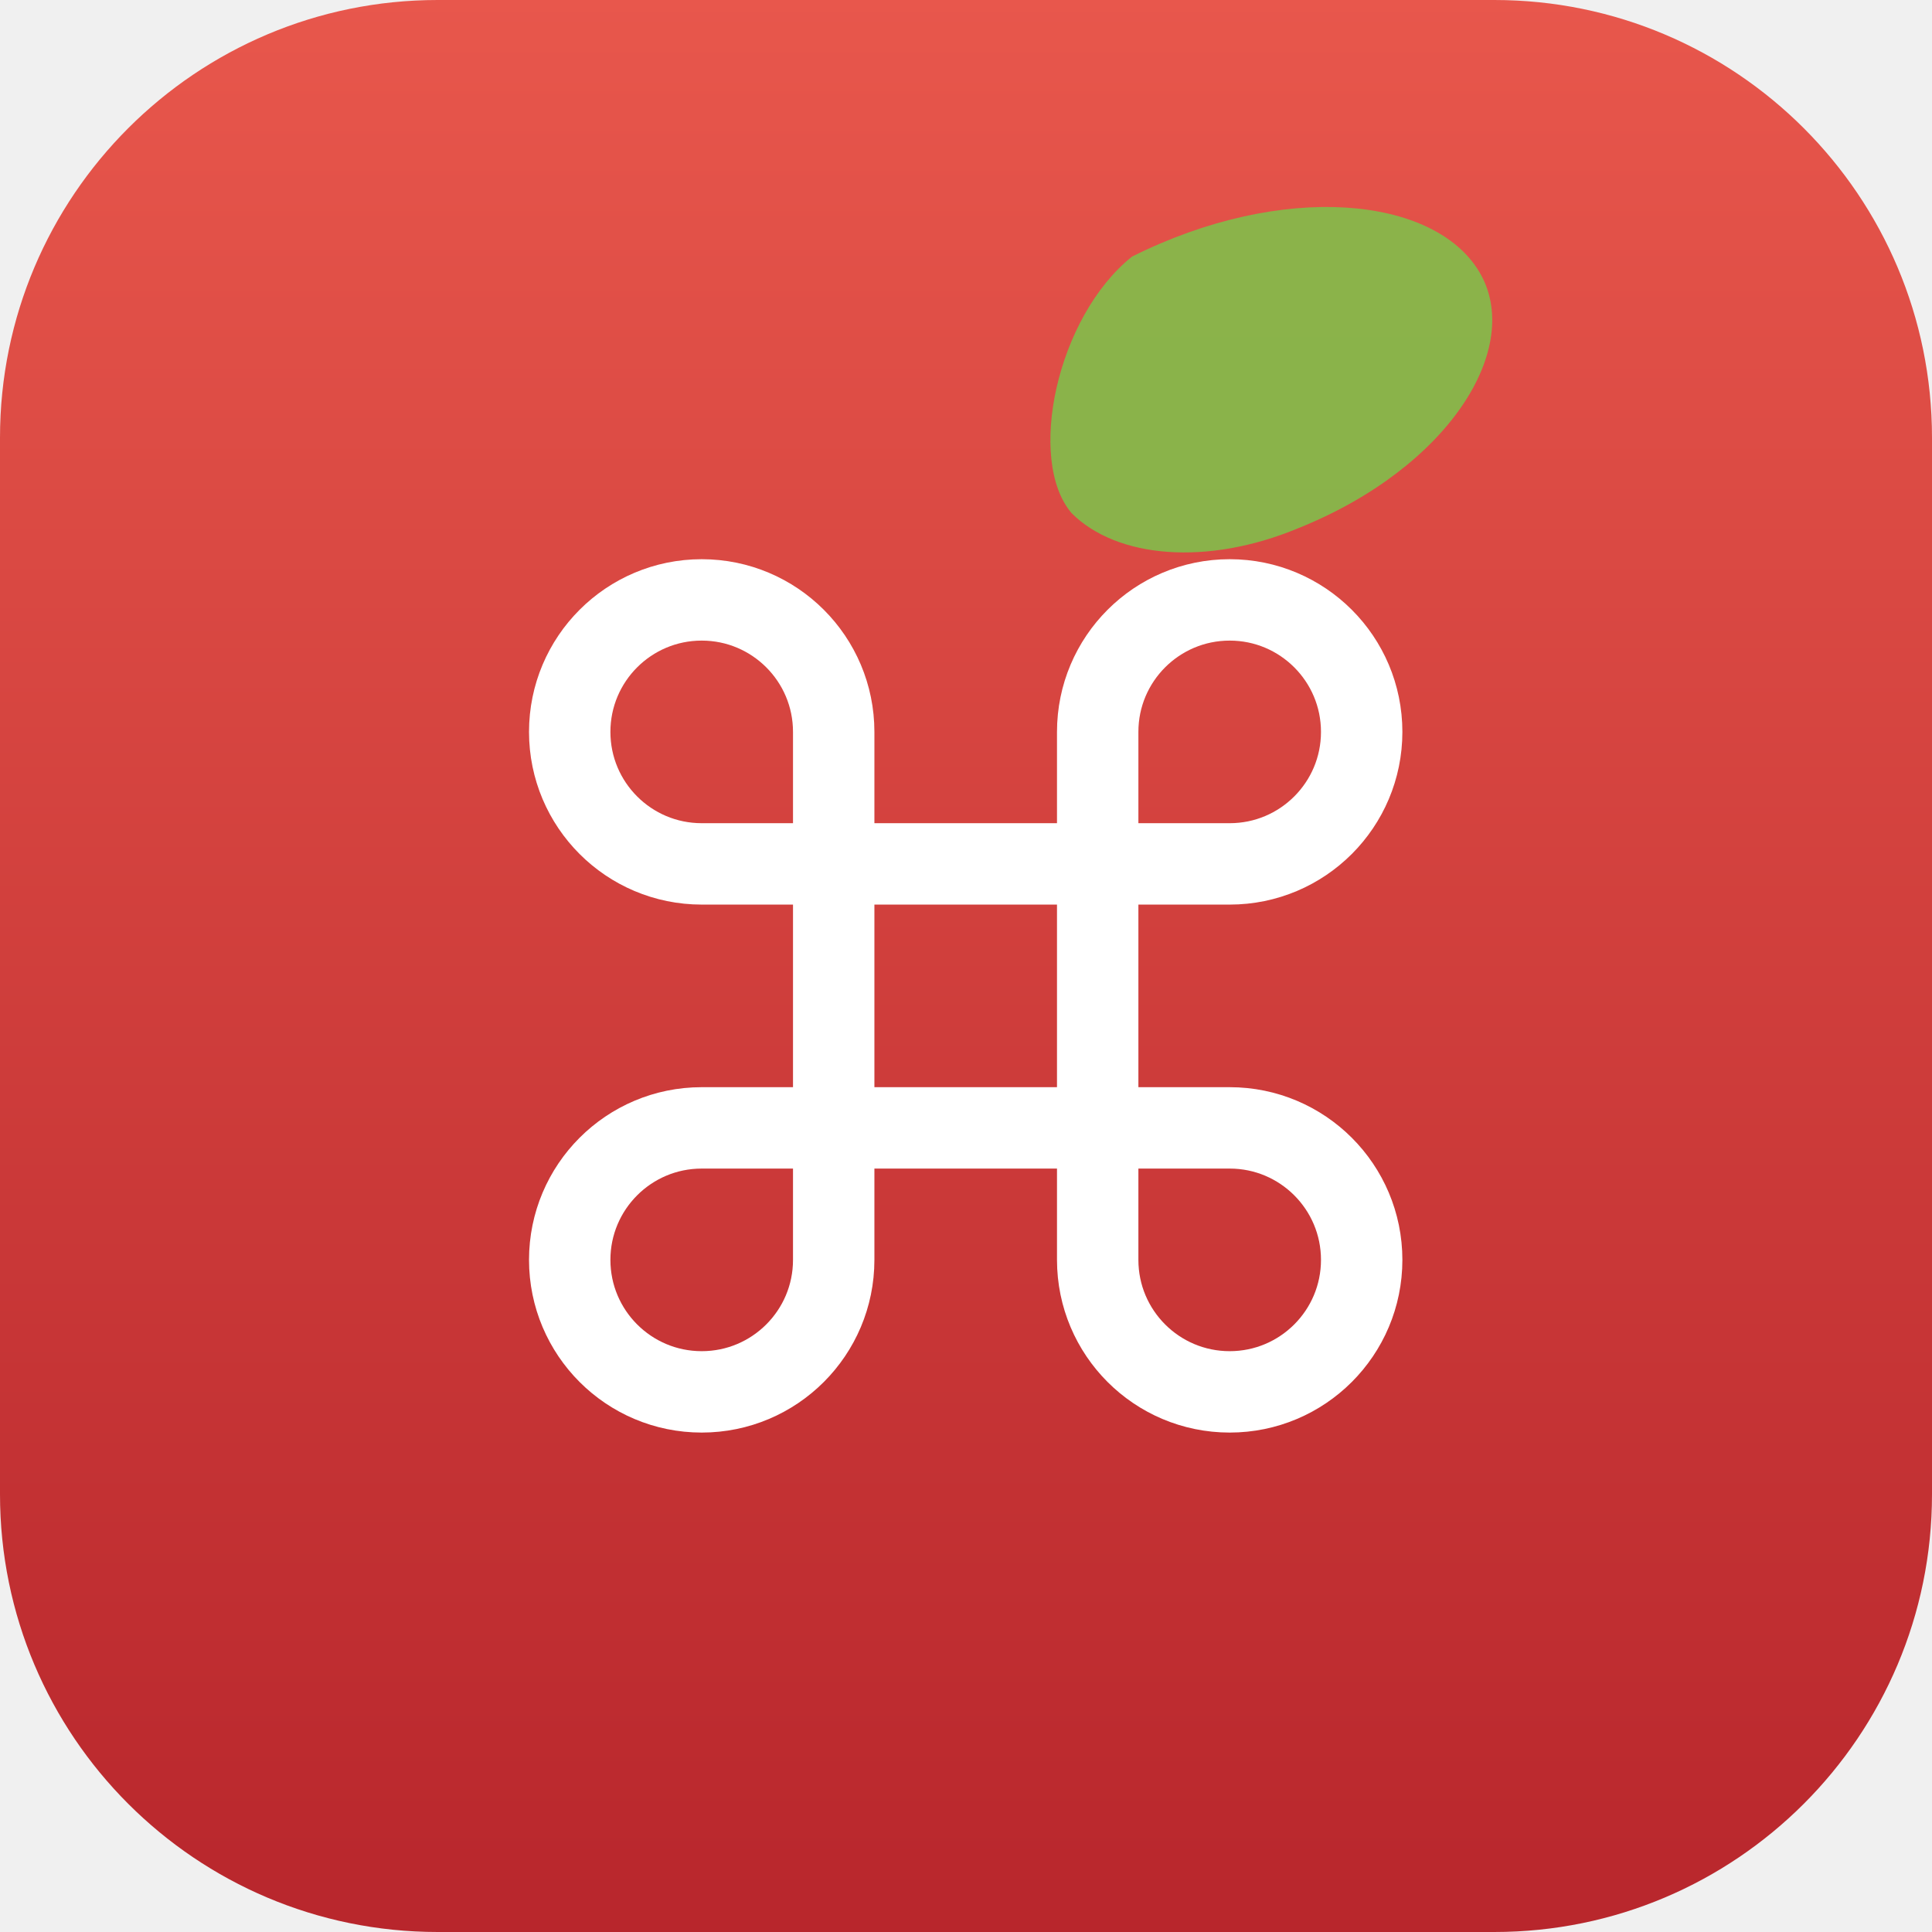
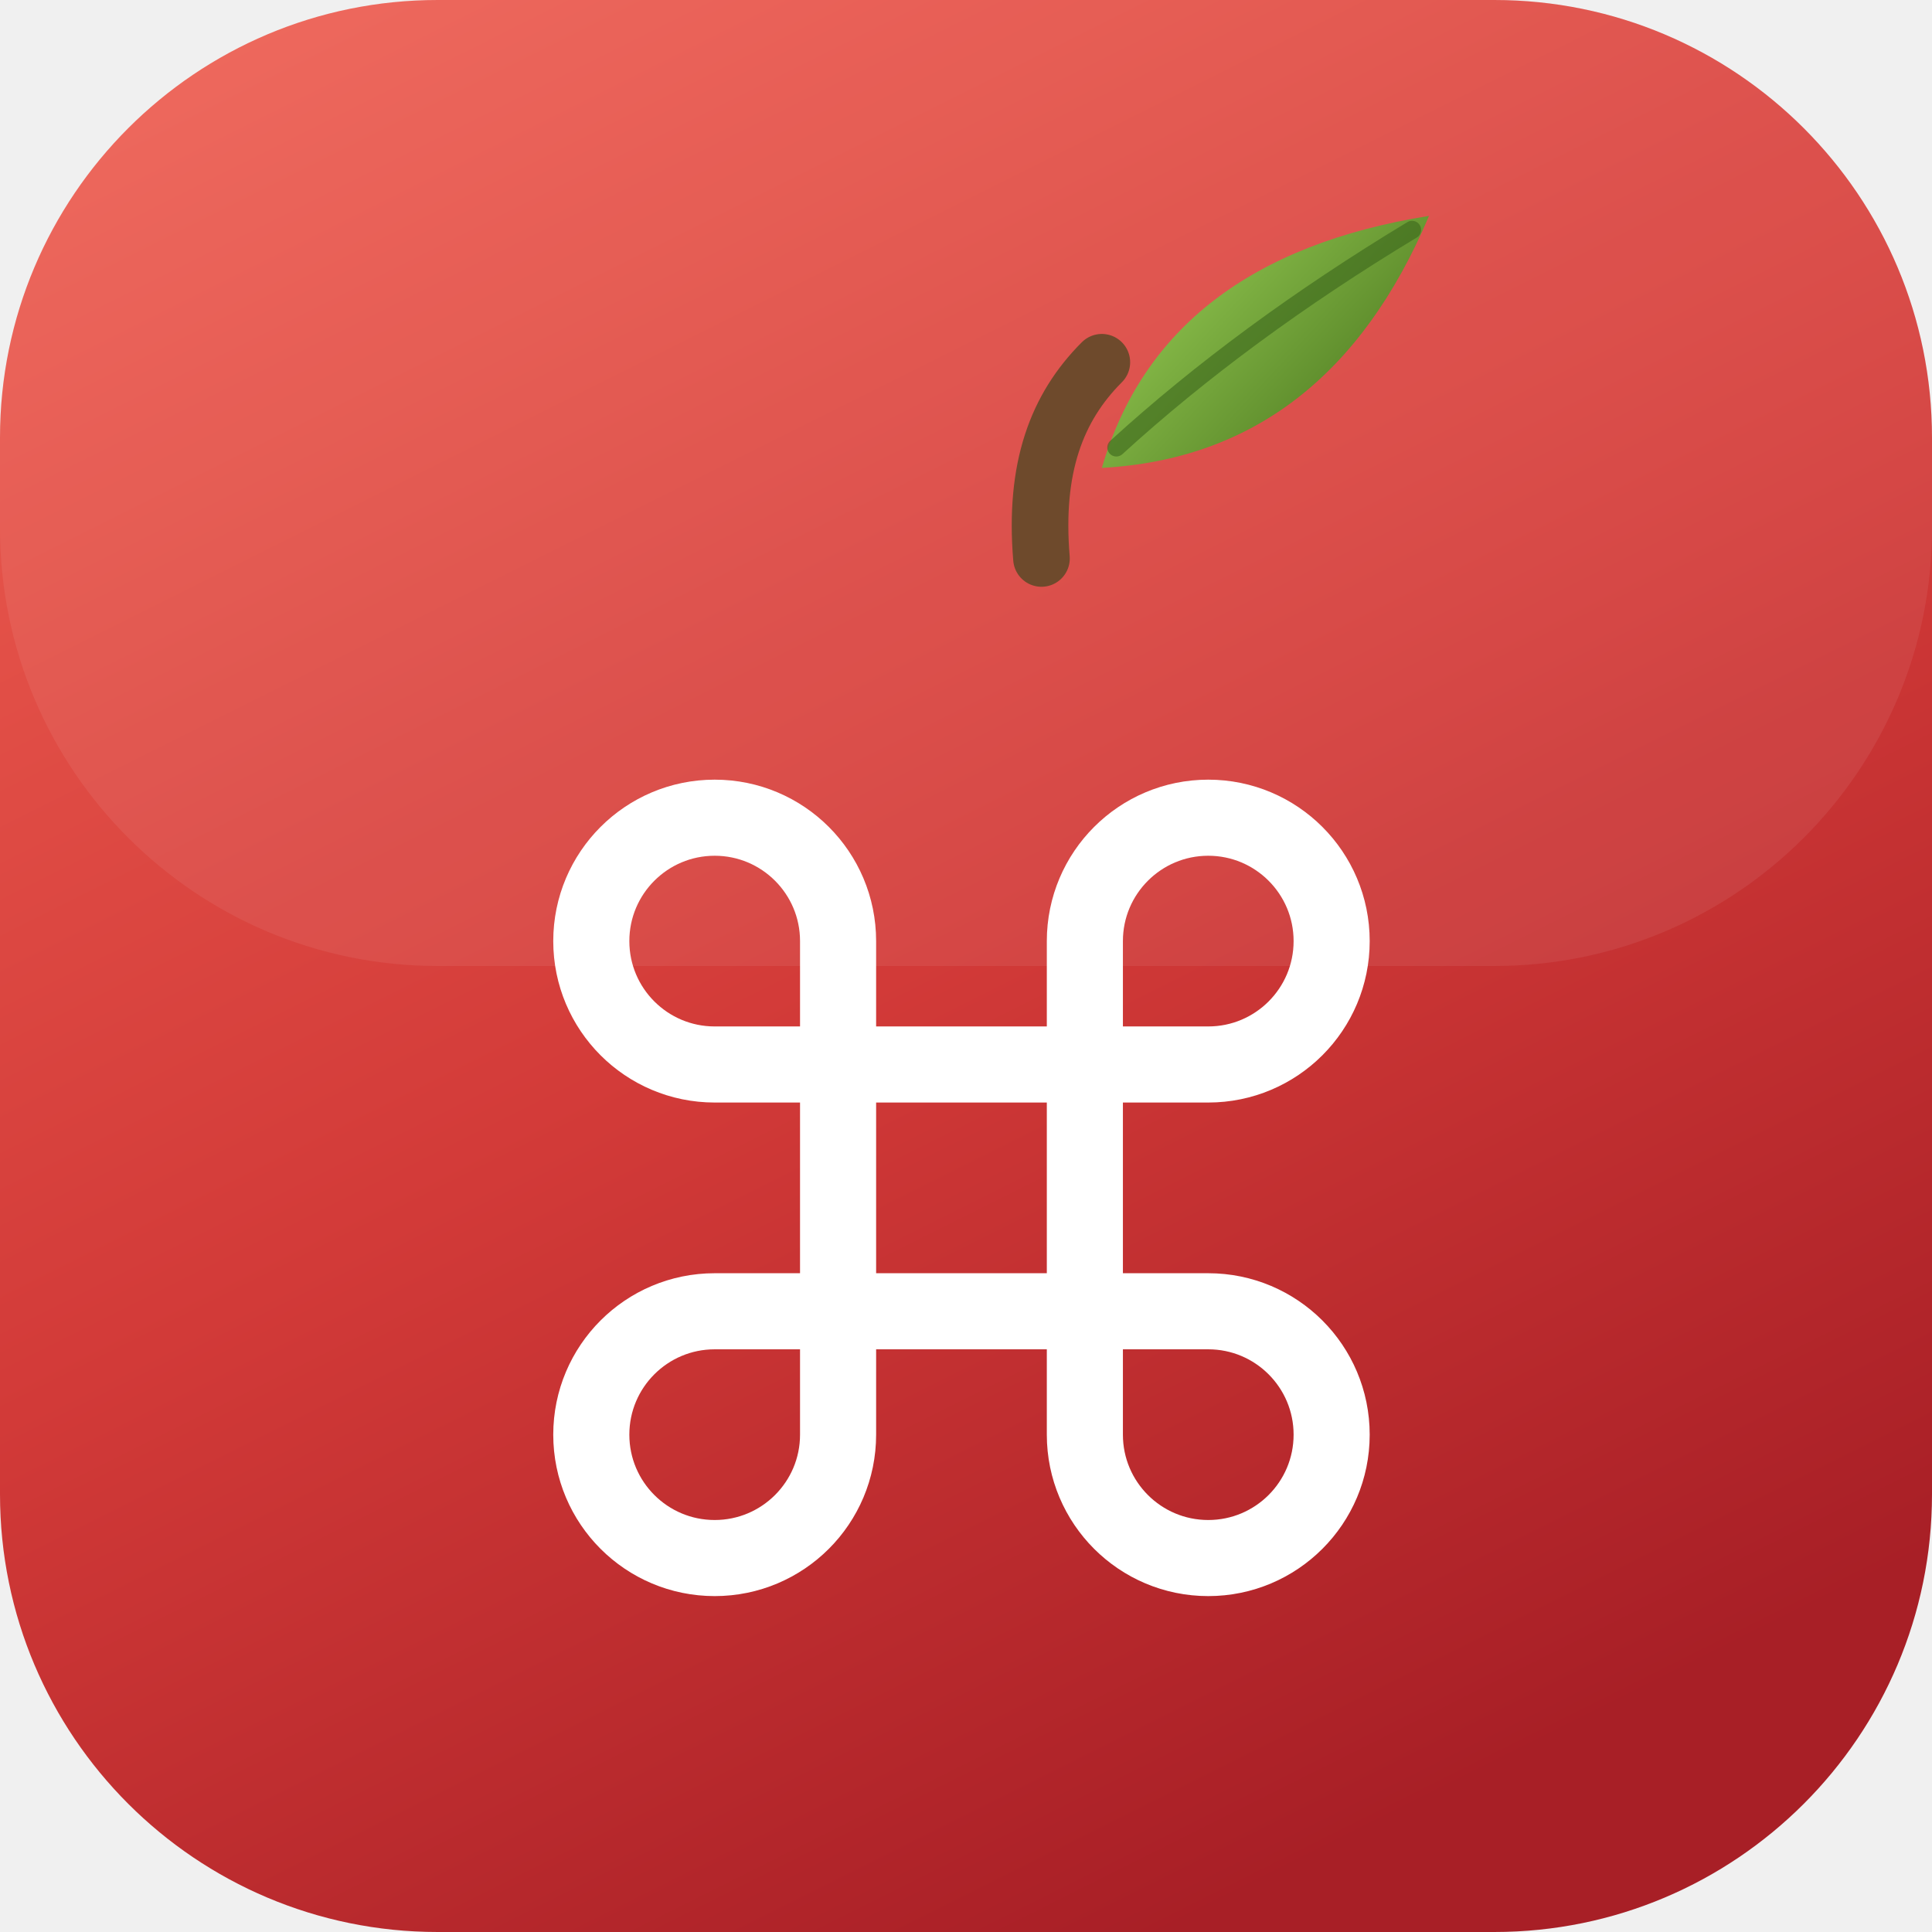
<svg xmlns="http://www.w3.org/2000/svg" viewBox="0 0 256 256" width="256" height="256">
  <defs>
-     <linearGradient id="skin" x1="0" y1="0" x2="0" y2="1">
-       <stop offset="0" stop-color="#E8574C" />
-       <stop offset="1" stop-color="#B8262C" />
+     <linearGradient id="skin" x1="0.1" y1="0" x2="0.6" y2="1">
+       <stop offset="0" stop-color="#EE5F52" />
+       <stop offset="0.55" stop-color="#D23A38" />
+       <stop offset="1" stop-color="#A81F26" />
+     </linearGradient>
+     <linearGradient id="blade" x1="0" y1="0" x2="0.9" y2="0.7">
+       <stop offset="0" stop-color="#93C851" />
+       <stop offset="1" stop-color="#5A8829" />
    </linearGradient>
  </defs>
  <rect width="256" height="256" rx="58" fill="url(#skin)" />
-   <path d="M150 34c20-10 40-8 46 2 6 10-4 26-24 34-12 5-24 4-30-2-6-7-2-26 8-34z" fill="#86B84A" opacity="0.95" />
-   <g transform="translate(58 62) scale(5.83)" fill="none" stroke="#fff" stroke-width="1.85" stroke-linecap="round" stroke-linejoin="round">
+   <rect width="256" height="128" rx="58" fill="#fff" opacity="0.07" />
+   <path d="M138 74 C 137 62 140 54 146 48" stroke="#6E4A2C" stroke-width="7.5" fill="none" stroke-linecap="round" />
+   <g transform="translate(146 62) rotate(-21) scale(0.92)">
+     <path d="M0 0 Q 19 -25 57 -17 Q 31 10 0 0 Z" fill="url(#blade)" />
+     <path d="M3 -2 Q 26 -11 54 -16" stroke="#3B651B" stroke-width="2.6" fill="none" stroke-linecap="round" opacity="0.6" />
+   </g>
+   <g transform="translate(62 92) scale(5.45)" fill="none" stroke="#fff" stroke-width="1.85" stroke-linecap="round" stroke-linejoin="round">
    <path d="M15 6v12a3 3 0 1 0 3-3H6a3 3 0 1 0 3 3V6a3 3 0 1 0-3 3h12a3 3 0 1 0-3-3" />
  </g>
</svg>
